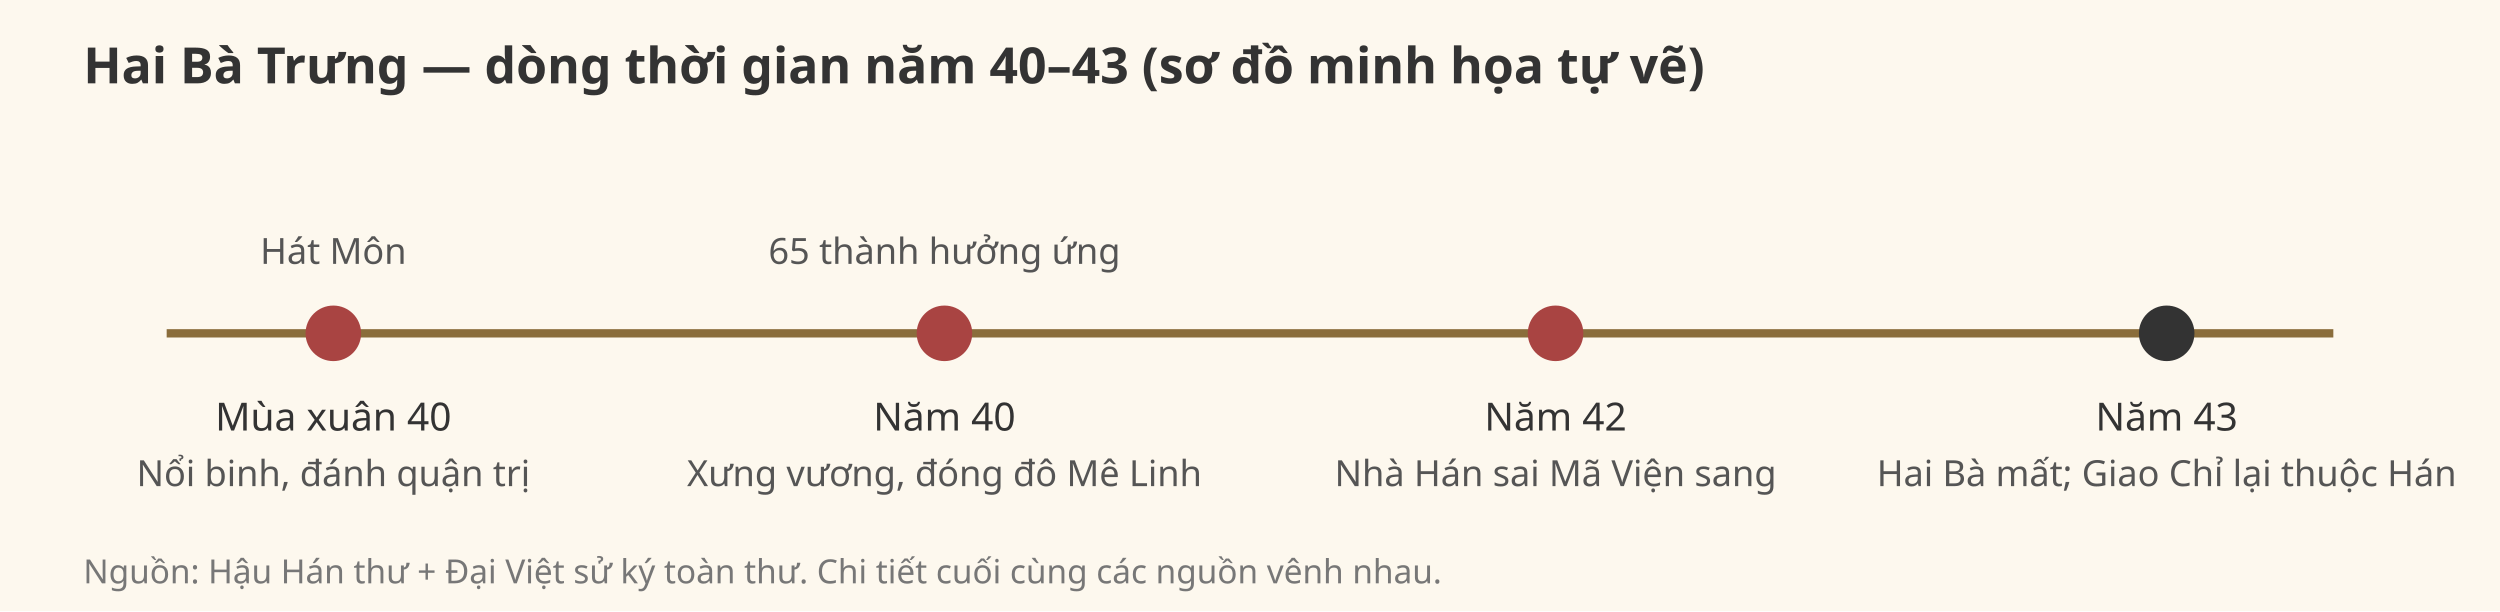
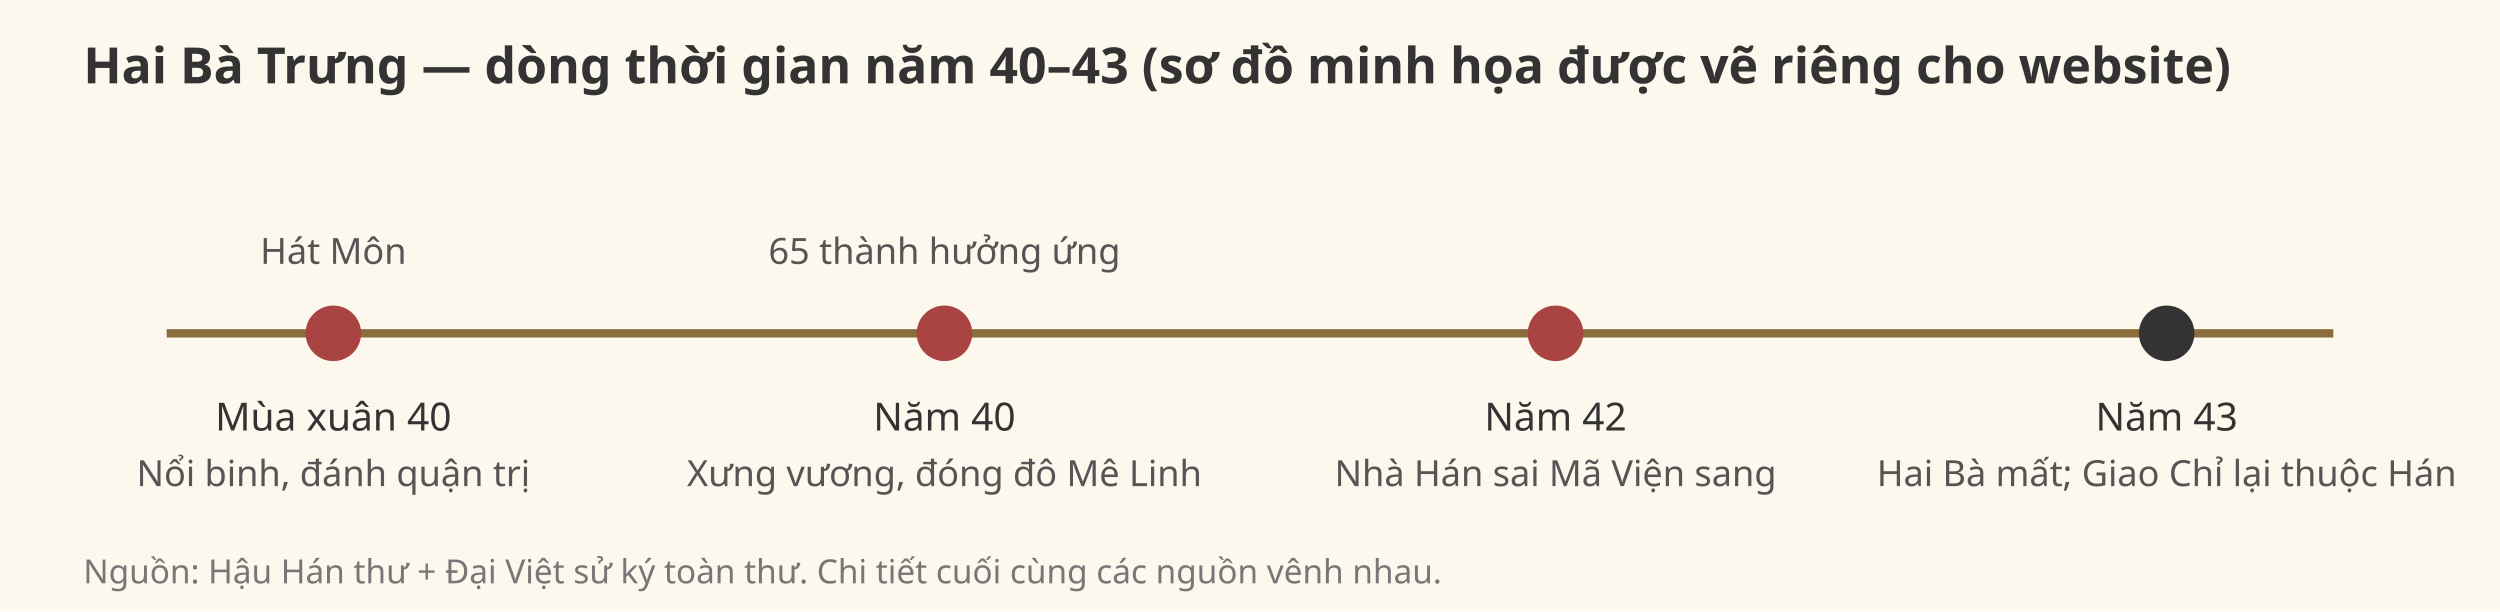
<svg xmlns="http://www.w3.org/2000/svg" width="900" height="220" viewBox="0 0 900 220" role="img" aria-label="Sơ đồ dòng thời gian Hai Bà Trưng năm 40 đến năm 43">
  <rect width="900" height="220" fill="#fdf8ee" />
-   <text x="30" y="30" font-family="sans-serif" font-size="18" font-weight="bold" fill="#333">Hai Bà Trưng — dòng thời gian năm 40–43 (sơ đồ minh họa tự vẽ)</text>
+   <text x="30" y="30" font-family="sans-serif" font-size="18" font-weight="bold" fill="#333">Hai Bà Trưng — dòng thời gian năm 40–43 (sơ đồ minh họa được vẽ riêng cho website)</text>
  <line x1="60" y1="120" x2="840" y2="120" stroke="#8a6d3b" stroke-width="3" />
  <circle cx="120" cy="120" r="10" fill="#a94442" />
  <text x="120" y="155" text-anchor="middle" font-family="sans-serif" font-size="14" fill="#333">Mùa xuân 40</text>
  <text x="120" y="175" text-anchor="middle" font-family="sans-serif" font-size="13" fill="#555">Nổi binh, đánh quận trị</text>
  <text x="120" y="95" text-anchor="middle" font-family="sans-serif" font-size="13" fill="#555">Hát Môn</text>
  <circle cx="340" cy="120" r="10" fill="#a94442" />
  <text x="340" y="155" text-anchor="middle" font-family="sans-serif" font-size="14" fill="#333">Năm 40</text>
  <text x="340" y="175" text-anchor="middle" font-family="sans-serif" font-size="13" fill="#555">Xưng vương, đóng đô Mê Linh</text>
  <text x="340" y="95" text-anchor="middle" font-family="sans-serif" font-size="13" fill="#555">65 thành hưởng ứng</text>
  <circle cx="560" cy="120" r="10" fill="#a94442" />
  <text x="560" y="155" text-anchor="middle" font-family="sans-serif" font-size="14" fill="#333">Năm 42</text>
  <text x="560" y="175" text-anchor="middle" font-family="sans-serif" font-size="13" fill="#555">Nhà Hán sai Mã Viện sang</text>
  <circle cx="780" cy="120" r="10" fill="#333" />
  <text x="780" y="155" text-anchor="middle" font-family="sans-serif" font-size="14" fill="#333">Năm 43</text>
  <text x="780" y="175" text-anchor="middle" font-family="sans-serif" font-size="13" fill="#555">Hai Bà mất; Giao Chỉ lại thuộc Hán</text>
  <text x="30" y="210" font-family="sans-serif" font-size="12" fill="#777">Nguồn: Hậu Hán thư + Đại Việt sử ký toàn thư. Chi tiết cuối cùng các nguồn vênh nhau.</text>
</svg>
